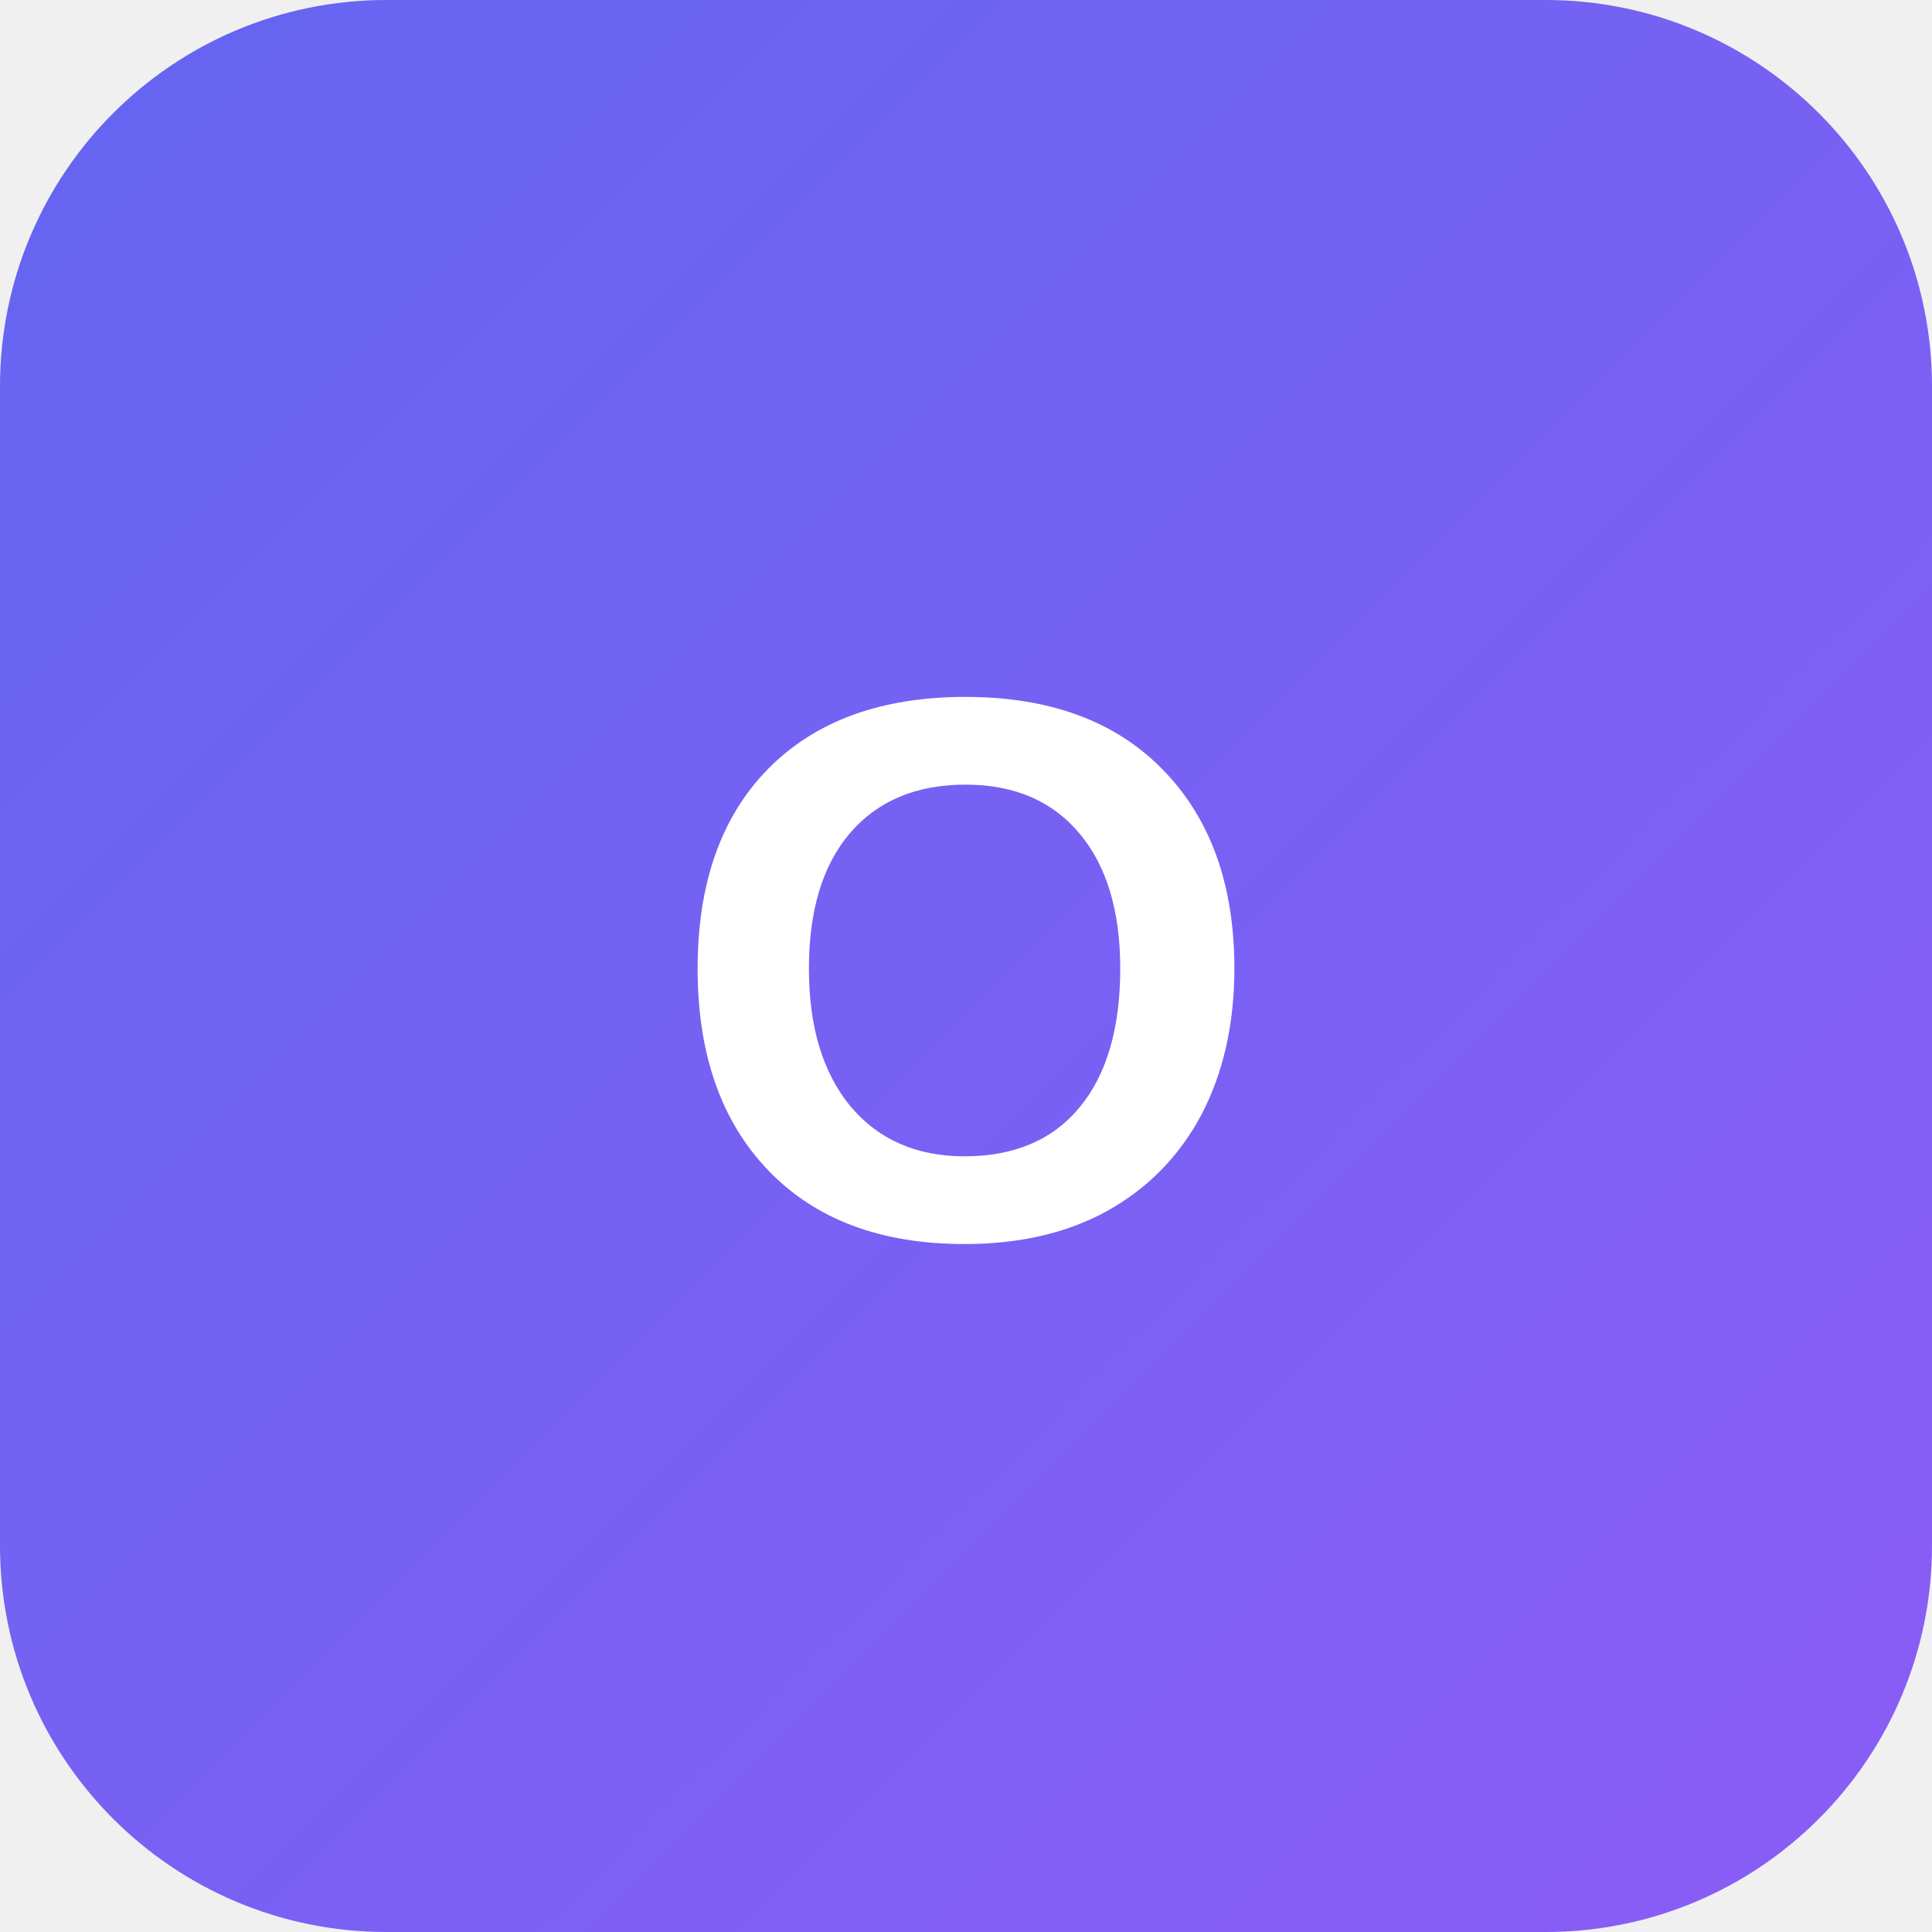
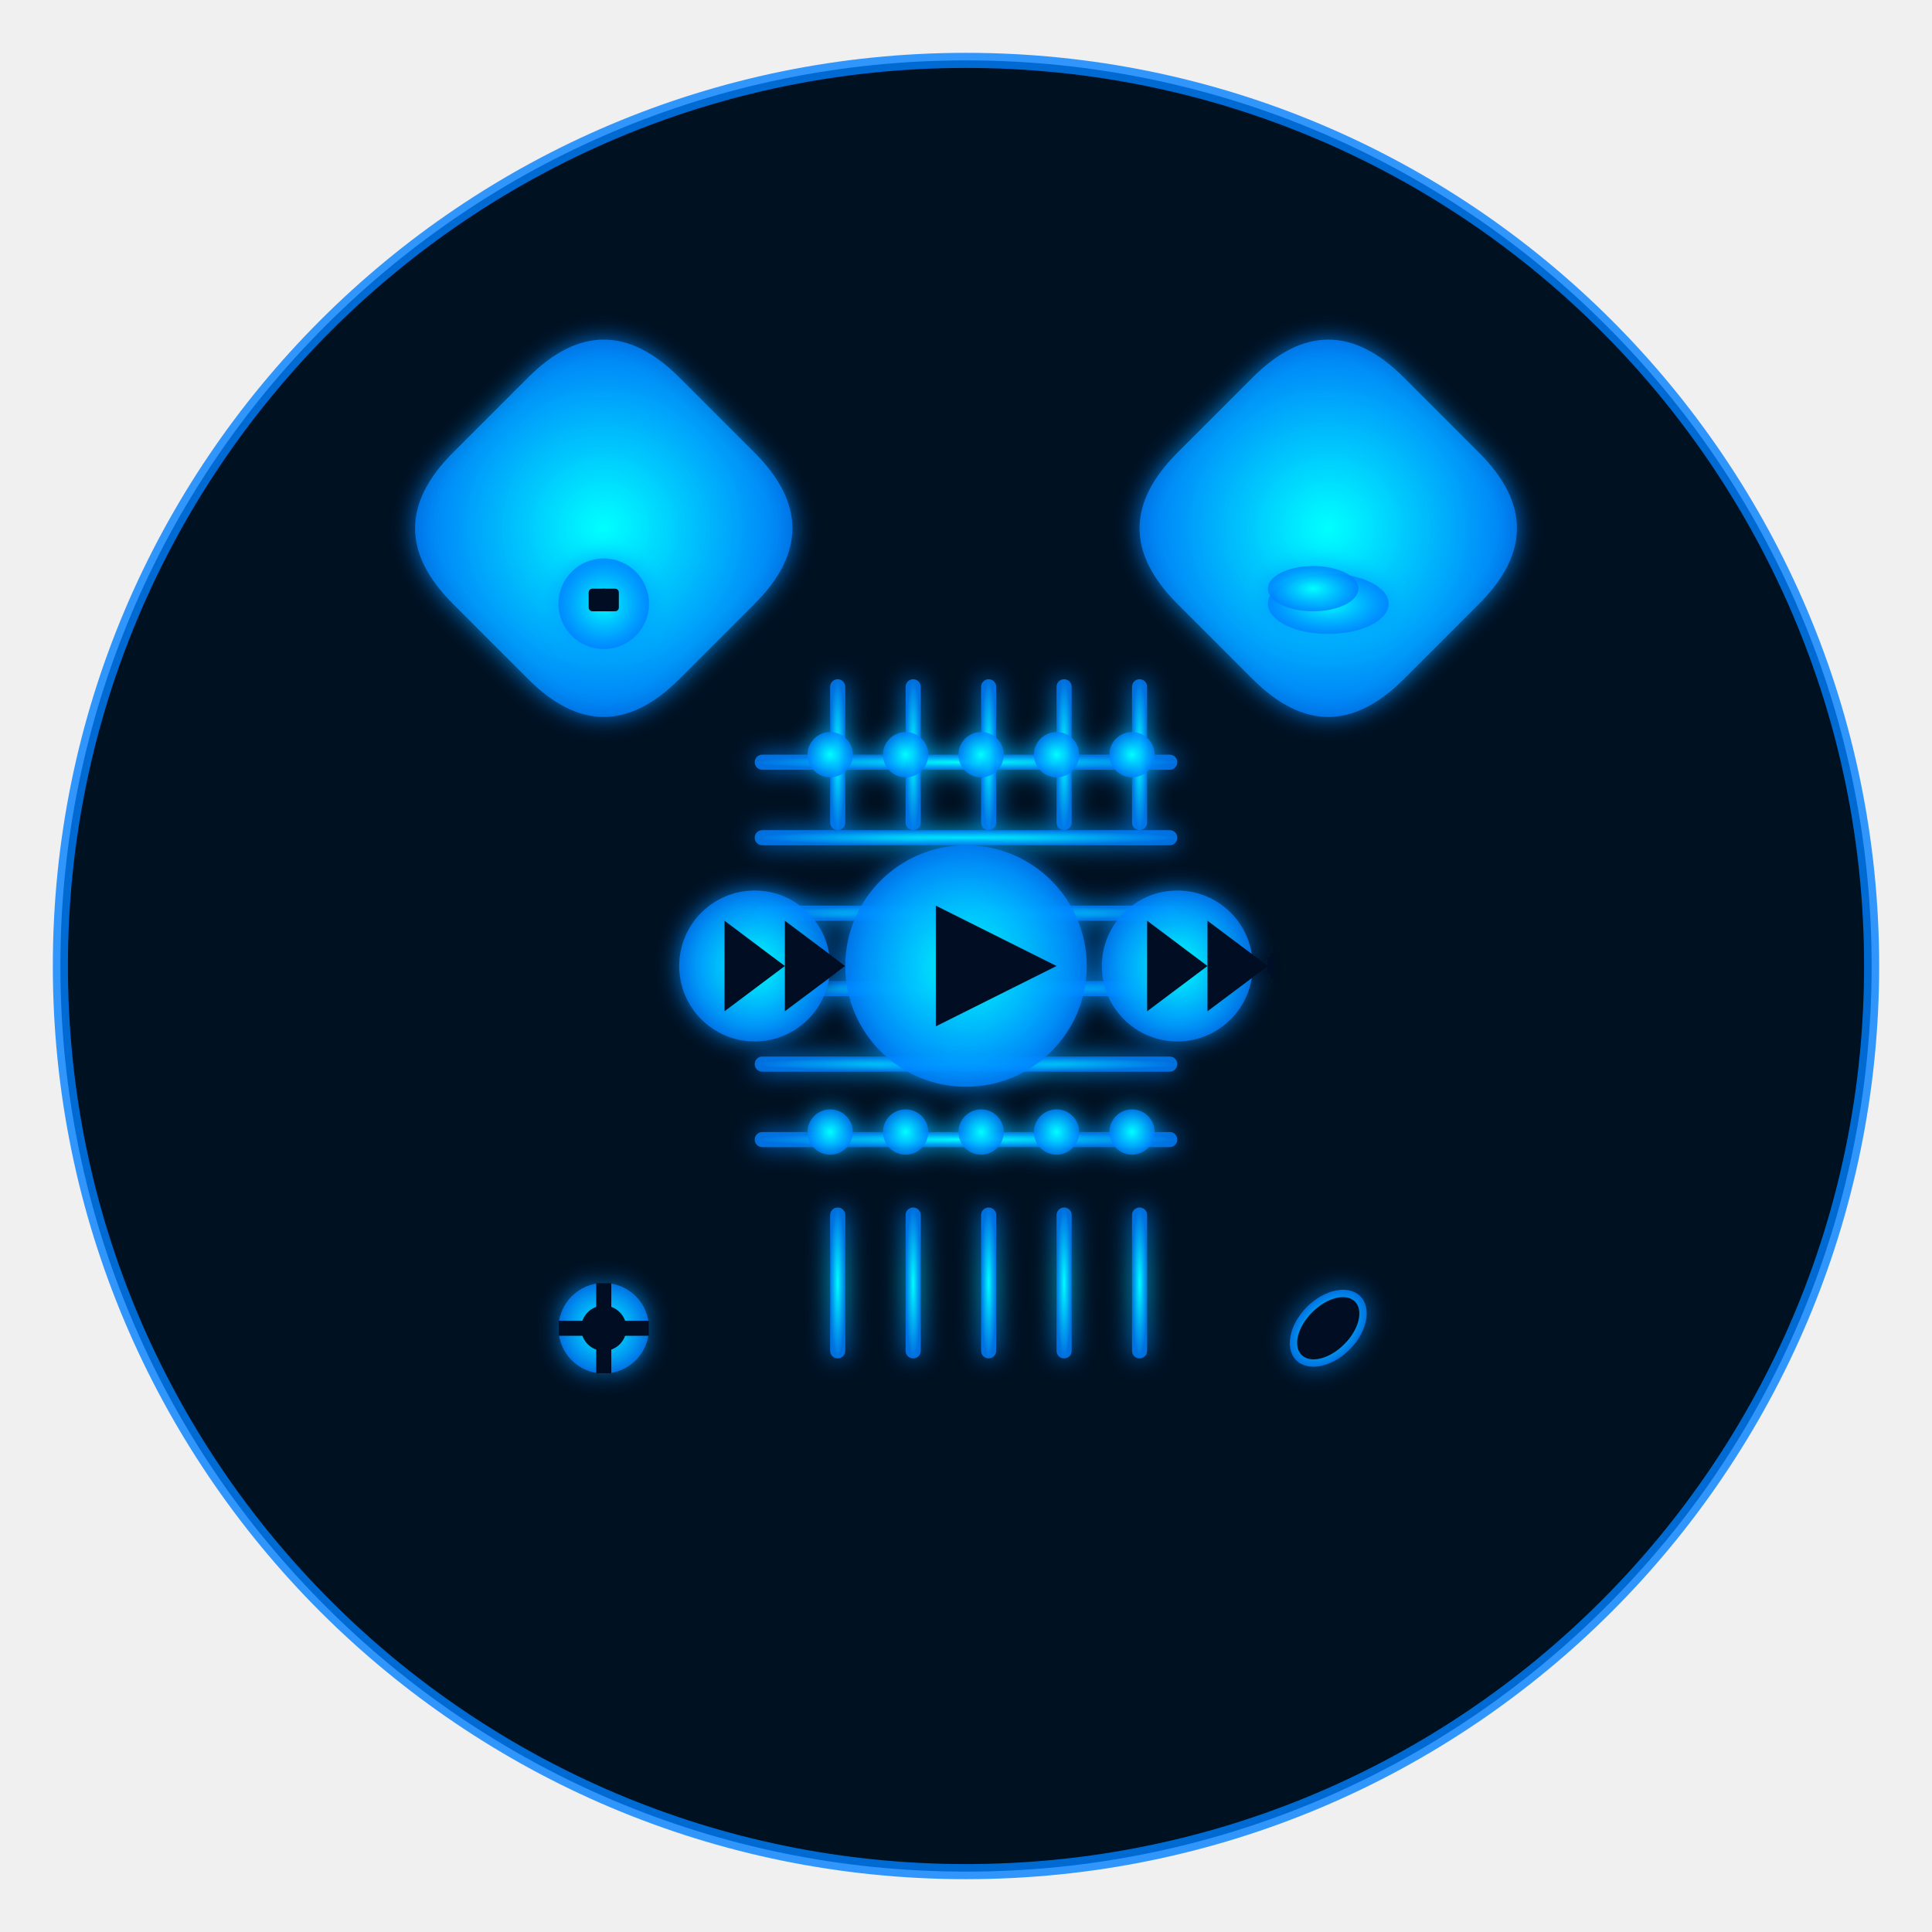
- <svg xmlns="http://www.w3.org/2000/svg" width="32" height="32" viewBox="0 0 32 32">
+ <svg xmlns="http://www.w3.org/2000/svg" width="32" height="32" viewBox="0 0 512 512">
  <defs>
-     <linearGradient id="grad" x1="0%" y1="0%" x2="100%" y2="100%">
-       <stop offset="0%" style="stop-color:#6366f1;stop-opacity:1" />
-       <stop offset="100%" style="stop-color:#8b5cf6;stop-opacity:1" />
-     </linearGradient>
+     <radialGradient id="glow" cx="50%" cy="50%" r="50%">
+       <stop offset="0%" style="stop-color:#00ffff;stop-opacity:1" />
+       <stop offset="100%" style="stop-color:#0080ff;stop-opacity:0.8" />
+     </radialGradient>
+     <filter id="glow-effect">
+       <feGaussianBlur stdDeviation="3" result="coloredBlur" />
+       <feMerge>
+         <feMergeNode in="coloredBlur" />
+         <feMergeNode in="SourceGraphic" />
+       </feMerge>
+     </filter>
  </defs>
-   <rect width="32" height="32" rx="6.4" fill="url(#grad)" />
-   <text x="50%" y="50%" font-family="Arial, sans-serif" font-size="12.8" font-weight="bold" text-anchor="middle" dy="0.35em" fill="white">O</text>
+   <circle cx="256" cy="256" r="240" fill="#001122" stroke="url(#glow)" stroke-width="4" />
+   <path d="M 120 120 Q 100 140 120 160 L 140 180 Q 160 200 180 180 L 200 160 Q 220 140 200 120 L 180 100 Q 160 80 140 100 Z" fill="url(#glow)" filter="url(#glow-effect)" />
+   <path d="M 392 120 Q 412 140 392 160 L 372 180 Q 352 200 332 180 L 312 160 Q 292 140 312 120 L 332 100 Q 352 80 372 100 Z" fill="url(#glow)" filter="url(#glow-effect)" />
+   <g fill="url(#glow)" filter="url(#glow-effect)">
+     <rect x="200" y="200" width="112" height="4" rx="2" />
+     <rect x="200" y="220" width="112" height="4" rx="2" />
+     <rect x="200" y="240" width="112" height="4" rx="2" />
+     <rect x="200" y="260" width="112" height="4" rx="2" />
+     <rect x="200" y="280" width="112" height="4" rx="2" />
+     <rect x="200" y="300" width="112" height="4" rx="2" />
+     <rect x="220" y="180" width="4" height="40" rx="2" />
+     <rect x="240" y="180" width="4" height="40" rx="2" />
+     <rect x="260" y="180" width="4" height="40" rx="2" />
+     <rect x="280" y="180" width="4" height="40" rx="2" />
+     <rect x="300" y="180" width="4" height="40" rx="2" />
+     <rect x="220" y="320" width="4" height="40" rx="2" />
+     <rect x="240" y="320" width="4" height="40" rx="2" />
+     <rect x="260" y="320" width="4" height="40" rx="2" />
+     <rect x="280" y="320" width="4" height="40" rx="2" />
+     <rect x="300" y="320" width="4" height="40" rx="2" />
+     <circle cx="220" cy="200" r="6" />
+     <circle cx="240" cy="200" r="6" />
+     <circle cx="260" cy="200" r="6" />
+     <circle cx="280" cy="200" r="6" />
+     <circle cx="300" cy="200" r="6" />
+     <circle cx="220" cy="300" r="6" />
+     <circle cx="240" cy="300" r="6" />
+     <circle cx="260" cy="300" r="6" />
+     <circle cx="280" cy="300" r="6" />
+     <circle cx="300" cy="300" r="6" />
+   </g>
+   <g fill="url(#glow)" filter="url(#glow-effect)">
+     <circle cx="256" cy="256" r="32" />
+     <polygon points="248,240 248,272 280,256" fill="#001122" />
+     <circle cx="200" cy="256" r="20" />
+     <polygon points="192,244 192,268 208,256" fill="#001122" />
+     <polygon points="208,244 208,268 224,256" fill="#001122" />
+     <circle cx="312" cy="256" r="20" />
+     <polygon points="304,244 304,268 320,256" fill="#001122" />
+     <polygon points="320,244 320,268 336,256" fill="#001122" />
+   </g>
+   <g fill="url(#glow)" filter="url(#glow-effect)">
+     <circle cx="160" cy="160" r="12" />
+     <rect x="156" y="156" width="8" height="6" rx="1" fill="#001122" />
+     <circle cx="160" cy="158" r="2" fill="#001122" />
+     <ellipse cx="352" cy="160" rx="16" ry="8" />
+     <ellipse cx="348" cy="156" rx="12" ry="6" />
+     <circle cx="160" cy="352" r="12" />
+     <circle cx="160" cy="352" r="6" fill="#001122" />
+     <rect x="158" y="340" width="4" height="8" fill="#001122" />
+     <rect x="158" y="356" width="4" height="8" fill="#001122" />
+     <rect x="148" y="350" width="8" height="4" fill="#001122" />
+     <rect x="164" y="350" width="8" height="4" fill="#001122" />
+     <ellipse cx="352" cy="352" rx="8" ry="12" transform="rotate(45 352 352)" />
+     <ellipse cx="352" cy="352" rx="6" ry="10" transform="rotate(45 352 352)" fill="#001122" />
+   </g>
</svg>
